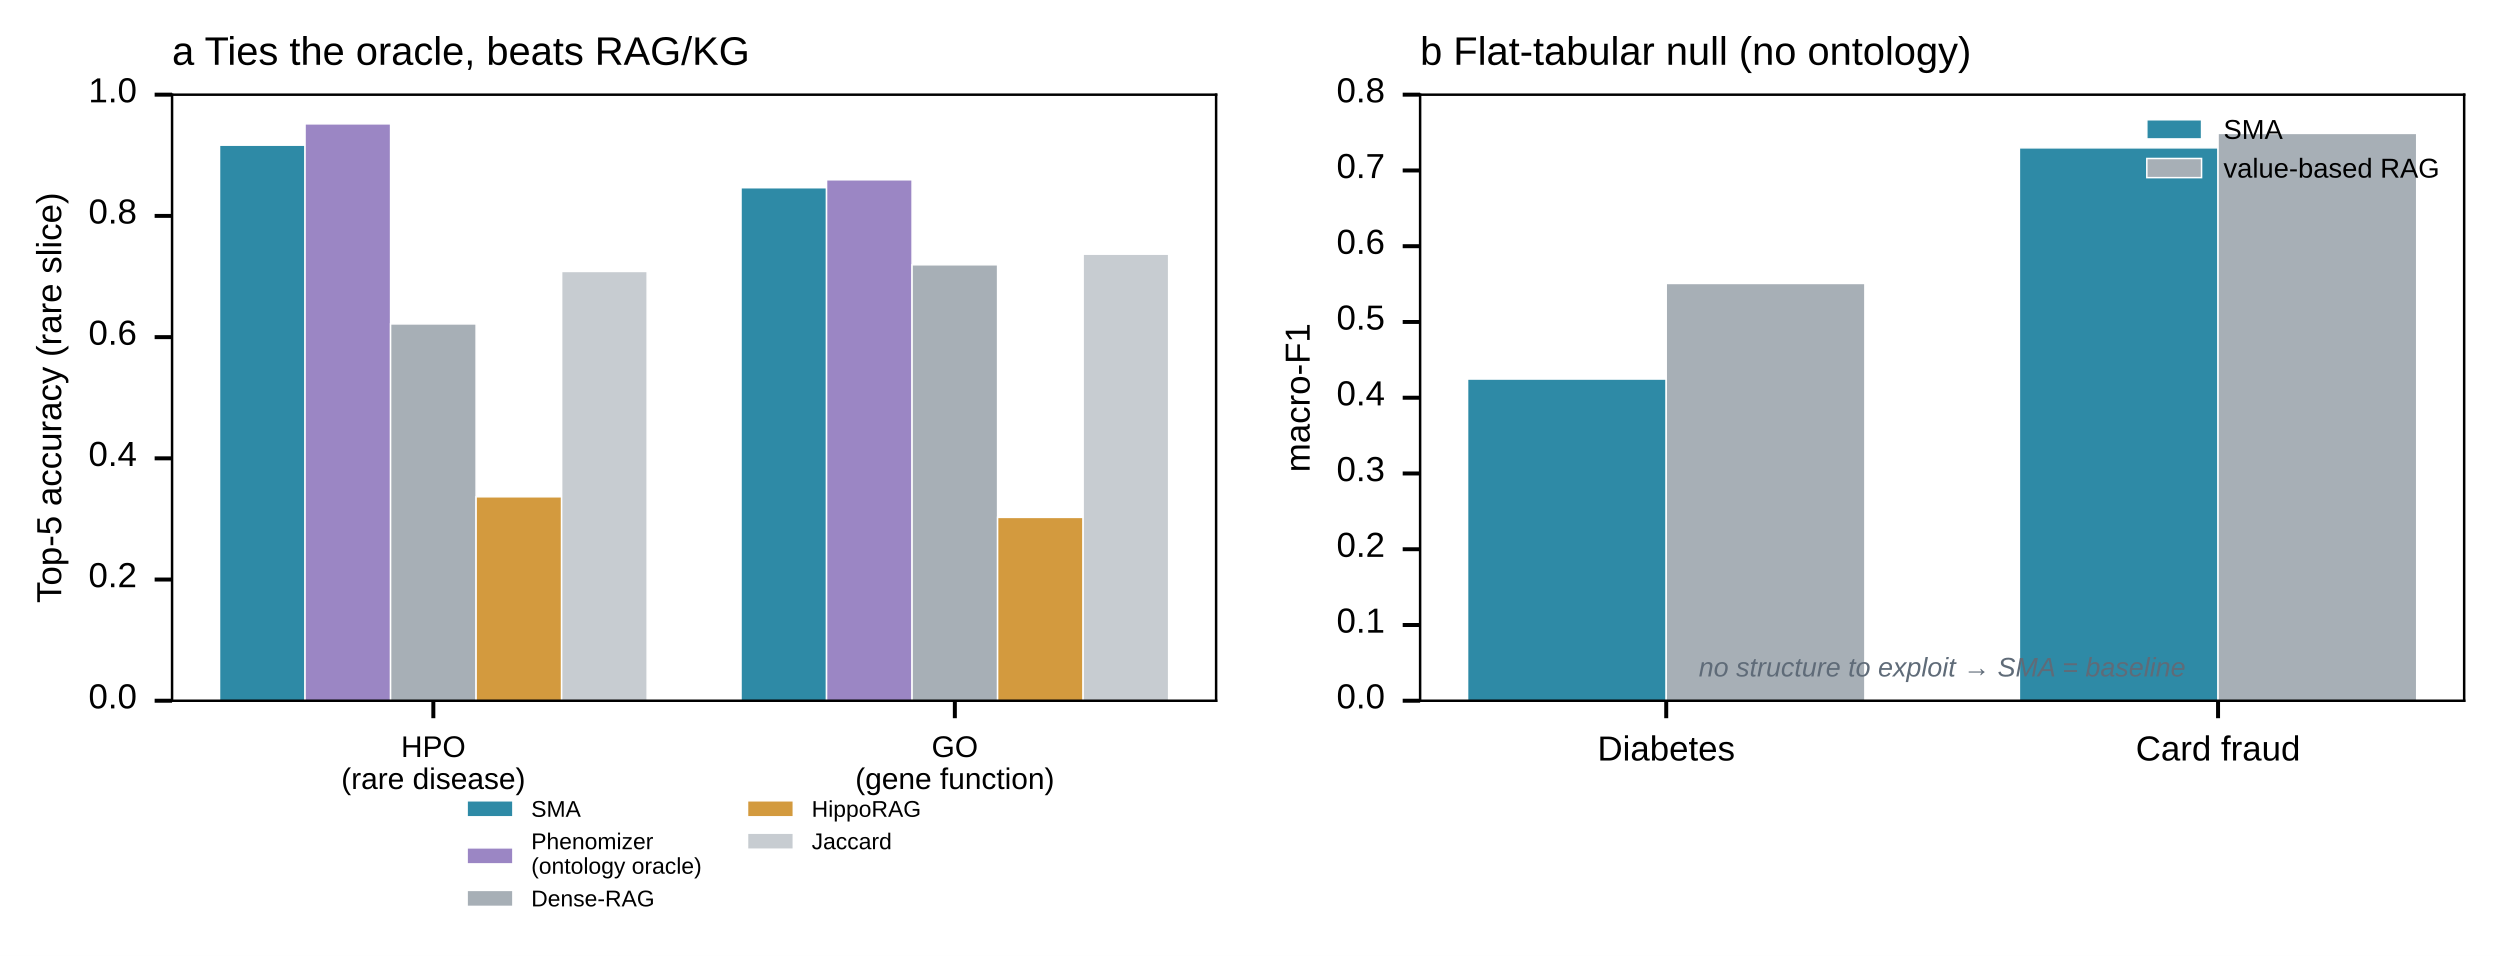
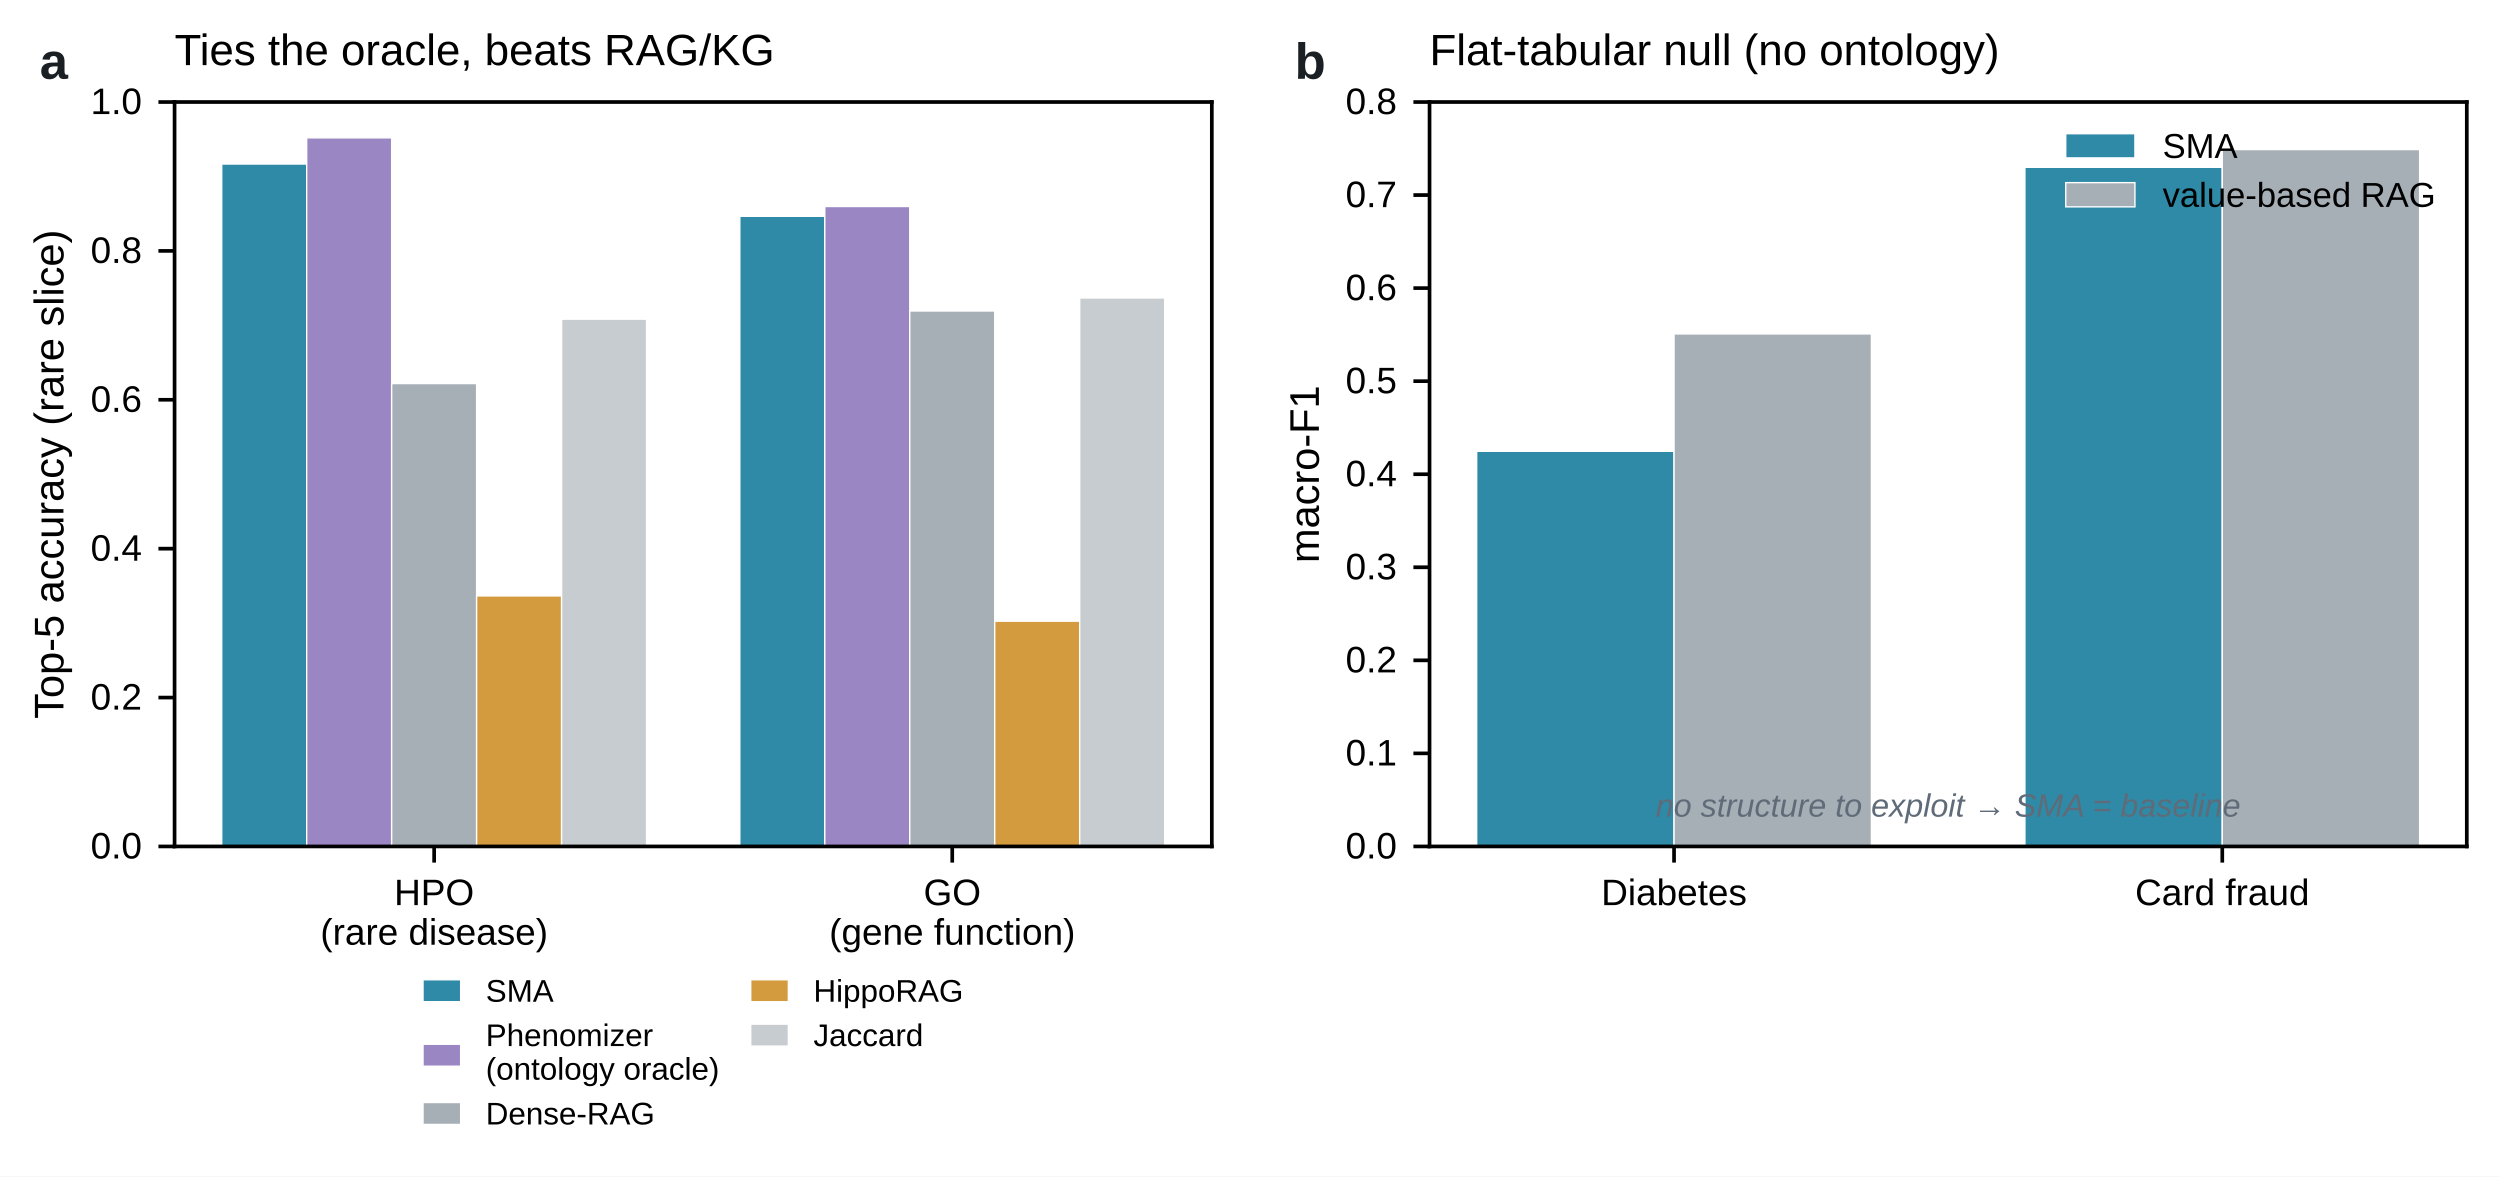
- <svg xmlns="http://www.w3.org/2000/svg" xmlns:xlink="http://www.w3.org/1999/xlink" width="502.274pt" height="192.06pt" viewBox="0 0 502.274 192.06" version="1.1">
+ <svg xmlns="http://www.w3.org/2000/svg" xmlns:xlink="http://www.w3.org/1999/xlink" width="541.986pt" height="255.047pt" viewBox="0 0 541.986 255.047" version="1.1">
  <defs>
    <style type="text/css">*{stroke-linejoin: round; stroke-linecap: butt}</style>
  </defs>
  <g id="figure_1">
    <g id="patch_1">
-       <path d="M 0 192.06  L 502.274 192.06  L 502.274 0  L 0 0  z " style="fill: #ffffff" />
+       <path d="M 0 255.047  L 541.986 255.047  L 541.986 -0  L 0 -0  z " style="fill: #ffffff" />
    </g>
    <g id="axes_1">
      <g id="patch_2">
-         <path d="M 34.569 140.788  L 244.329 140.788  L 244.329 19.024  L 34.569 19.024  z " style="fill: #ffffff" />
+         <path d="M 37.846 183.502  L 262.716 183.502  L 262.716 22.116  L 37.846 22.116  z " style="fill: #ffffff" />
      </g>
      <g id="patch_3">
-         <path d="M 44.104 140.788  L 61.287 140.788  L 61.287 29.167  L 44.104 29.167  z " clip-path="url(#p72f7c13e6e)" style="fill: #2e8aa6; stroke: #ffffff; stroke-width: 0.3; stroke-linejoin: miter" />
+         <path d="M 48.067 183.502  L 66.488 183.502  L 66.488 35.559  L 48.067 35.559  z " clip-path="url(#p3fa92d8bbe)" style="fill: #2e8aa6; stroke: #ffffff; stroke-width: 0.3; stroke-linejoin: miter" />
      </g>
      <g id="patch_4">
-         <path d="M 148.879 140.788  L 166.062 140.788  L 166.062 37.714  L 148.879 37.714  z " clip-path="url(#p72f7c13e6e)" style="fill: #2e8aa6; stroke: #ffffff; stroke-width: 0.3; stroke-linejoin: miter" />
+         <path d="M 160.39 183.502  L 178.811 183.502  L 178.811 46.889  L 160.39 46.889  z " clip-path="url(#p3fa92d8bbe)" style="fill: #2e8aa6; stroke: #ffffff; stroke-width: 0.3; stroke-linejoin: miter" />
      </g>
      <g id="patch_5">
-         <path d="M 61.287 140.788  L 78.47 140.788  L 78.47 24.881  L 61.287 24.881  z " clip-path="url(#p72f7c13e6e)" style="fill: #9b86c4; stroke: #ffffff; stroke-width: 0.3; stroke-linejoin: miter" />
+         <path d="M 66.488 183.502  L 84.909 183.502  L 84.909 29.878  L 66.488 29.878  z " clip-path="url(#p3fa92d8bbe)" style="fill: #9b86c4; stroke: #ffffff; stroke-width: 0.3; stroke-linejoin: miter" />
      </g>
      <g id="patch_6">
-         <path d="M 166.062 140.788  L 183.245 140.788  L 183.245 36.119  L 166.062 36.119  z " clip-path="url(#p72f7c13e6e)" style="fill: #9b86c4; stroke: #ffffff; stroke-width: 0.3; stroke-linejoin: miter" />
+         <path d="M 178.811 183.502  L 197.232 183.502  L 197.232 44.774  L 178.811 44.774  z " clip-path="url(#p3fa92d8bbe)" style="fill: #9b86c4; stroke: #ffffff; stroke-width: 0.3; stroke-linejoin: miter" />
      </g>
      <g id="patch_7">
-         <path d="M 78.47 140.788  L 95.653 140.788  L 95.653 65.075  L 78.47 65.075  z " clip-path="url(#p72f7c13e6e)" style="fill: #a7afb6; stroke: #ffffff; stroke-width: 0.3; stroke-linejoin: miter" />
+         <path d="M 84.909 183.502  L 103.33 183.502  L 103.33 83.152  L 84.909 83.152  z " clip-path="url(#p3fa92d8bbe)" style="fill: #a7afb6; stroke: #ffffff; stroke-width: 0.3; stroke-linejoin: miter" />
      </g>
      <g id="patch_8">
-         <path d="M 183.245 140.788  L 200.428 140.788  L 200.428 53.203  L 183.245 53.203  z " clip-path="url(#p72f7c13e6e)" style="fill: #a7afb6; stroke: #ffffff; stroke-width: 0.3; stroke-linejoin: miter" />
+         <path d="M 197.232 183.502  L 215.653 183.502  L 215.653 67.417  L 197.232 67.417  z " clip-path="url(#p3fa92d8bbe)" style="fill: #a7afb6; stroke: #ffffff; stroke-width: 0.3; stroke-linejoin: miter" />
      </g>
      <g id="patch_9">
-         <path d="M 95.653 140.788  L 112.836 140.788  L 112.836 99.814  L 95.653 99.814  z " clip-path="url(#p72f7c13e6e)" style="fill: #d39a3e; stroke: #ffffff; stroke-width: 0.3; stroke-linejoin: miter" />
+         <path d="M 103.33 183.502  L 121.751 183.502  L 121.751 129.196  L 103.33 129.196  z " clip-path="url(#p3fa92d8bbe)" style="fill: #d39a3e; stroke: #ffffff; stroke-width: 0.3; stroke-linejoin: miter" />
      </g>
      <g id="patch_10">
-         <path d="M 200.428 140.788  L 217.611 140.788  L 217.611 103.942  L 200.428 103.942  z " clip-path="url(#p72f7c13e6e)" style="fill: #d39a3e; stroke: #ffffff; stroke-width: 0.3; stroke-linejoin: miter" />
+         <path d="M 215.653 183.502  L 234.073 183.502  L 234.073 134.667  L 215.653 134.667  z " clip-path="url(#p3fa92d8bbe)" style="fill: #d39a3e; stroke: #ffffff; stroke-width: 0.3; stroke-linejoin: miter" />
      </g>
      <g id="patch_11">
-         <path d="M 112.836 140.788  L 130.019 140.788  L 130.019 54.542  L 112.836 54.542  z " clip-path="url(#p72f7c13e6e)" style="fill: #c7ccd1; stroke: #ffffff; stroke-width: 0.3; stroke-linejoin: miter" />
+         <path d="M 121.751 183.502  L 140.172 183.502  L 140.172 69.192  L 121.751 69.192  z " clip-path="url(#p3fa92d8bbe)" style="fill: #c7ccd1; stroke: #ffffff; stroke-width: 0.3; stroke-linejoin: miter" />
      </g>
      <g id="patch_12">
-         <path d="M 217.611 140.788  L 234.794 140.788  L 234.794 51.072  L 217.611 51.072  z " clip-path="url(#p72f7c13e6e)" style="fill: #c7ccd1; stroke: #ffffff; stroke-width: 0.3; stroke-linejoin: miter" />
+         <path d="M 234.073 183.502  L 252.494 183.502  L 252.494 64.593  L 234.073 64.593  z " clip-path="url(#p3fa92d8bbe)" style="fill: #c7ccd1; stroke: #ffffff; stroke-width: 0.3; stroke-linejoin: miter" />
      </g>
      <g id="matplotlib.axis_1">
        <g id="xtick_1">
          <g id="line2d_1">
            <defs>
-               <path id="m41a90938ad" d="M 0 0  L 0 3.5  " style="stroke: #000000; stroke-width: 0.8" />
+               <path id="m744f702dec" d="M 0 0  L 0 3.5  " style="stroke: #000000; stroke-width: 0.8" />
            </defs>
            <g>
-               <use xlink:href="#m41a90938ad" x="87.061" y="140.788" style="stroke: #000000; stroke-width: 0.8" />
+               <use xlink:href="#m744f702dec" x="94.12" y="183.502" style="stroke: #000000; stroke-width: 0.8" />
            </g>
          </g>
          <g id="text_1">
-             <text style="font: 6px 'Arial', 'Helvetica', 'DejaVu Sans', sans-serif" transform="translate(80.56031 152.0822)">HPO</text>
-             <text style="font: 6px 'Arial', 'Helvetica', 'DejaVu Sans', sans-serif" transform="translate(68.55609 158.5161)">(rare disease)</text>
+             <text style="font: 8px 'Arial', 'Helvetica', 'DejaVu Sans', sans-serif" transform="translate(85.45142 196.2287)">HPO</text>
+             <text style="font: 8px 'Arial', 'Helvetica', 'DejaVu Sans', sans-serif" transform="translate(69.4458 204.8072)">(rare disease)</text>
          </g>
        </g>
        <g id="xtick_2">
          <g id="line2d_2">
            <g>
-               <use xlink:href="#m41a90938ad" x="191.837" y="140.788" style="stroke: #000000; stroke-width: 0.8" />
+               <use xlink:href="#m744f702dec" x="206.442" y="183.502" style="stroke: #000000; stroke-width: 0.8" />
            </g>
          </g>
          <g id="text_2">
-             <text style="font: 6px 'Arial', 'Helvetica', 'DejaVu Sans', sans-serif" transform="translate(187.1697 152.0822)">GO</text>
-             <text style="font: 6px 'Arial', 'Helvetica', 'DejaVu Sans', sans-serif" transform="translate(171.8256 158.5161)">(gene function)</text>
+             <text style="font: 8px 'Arial', 'Helvetica', 'DejaVu Sans', sans-serif" transform="translate(200.2196 196.2287)">GO</text>
+             <text style="font: 8px 'Arial', 'Helvetica', 'DejaVu Sans', sans-serif" transform="translate(179.7609 204.8072)">(gene function)</text>
          </g>
        </g>
      </g>
      <g id="matplotlib.axis_2">
        <g id="ytick_1">
          <g id="line2d_3">
            <defs>
-               <path id="m6e7e11ef0d" d="M 0 0  L -3.5 0  " style="stroke: #000000; stroke-width: 0.8" />
+               <path id="mac754bb6a4" d="M 0 0  L -3.5 0  " style="stroke: #000000; stroke-width: 0.8" />
            </defs>
            <g>
-               <use xlink:href="#m6e7e11ef0d" x="34.569" y="140.788" style="stroke: #000000; stroke-width: 0.8" />
+               <use xlink:href="#mac754bb6a4" x="37.846" y="183.502" style="stroke: #000000; stroke-width: 0.8" />
            </g>
          </g>
          <g id="text_3">
-             <g transform="translate(17.76906 143.2928)">
-               <text>
-                 <tspan style="font: 7px 'Arial'" x="0 3.893 5.838" y="-0.969">0.0</tspan>
+             <g transform="translate(19.64594 186.3656)">
+               <text>
+                 <tspan style="font: 8px 'Arial'" x="0 4.449 6.672" y="-0.25">0.0</tspan>
              </text>
            </g>
          </g>
        </g>
        <g id="ytick_2">
          <g id="line2d_4">
            <g>
-               <use xlink:href="#m6e7e11ef0d" x="34.569" y="116.435" style="stroke: #000000; stroke-width: 0.8" />
+               <use xlink:href="#mac754bb6a4" x="37.846" y="151.225" style="stroke: #000000; stroke-width: 0.8" />
            </g>
          </g>
          <g id="text_4">
-             <g transform="translate(17.76906 118.94)">
-               <text>
-                 <tspan style="font: 7px 'Arial'" x="0 3.893 5.838" y="-0.969">0.2</tspan>
+             <g transform="translate(19.64594 154.0882)">
+               <text>
+                 <tspan style="font: 8px 'Arial'" x="0 4.449 6.672" y="-0.25">0.2</tspan>
              </text>
            </g>
          </g>
        </g>
        <g id="ytick_3">
          <g id="line2d_5">
            <g>
-               <use xlink:href="#m6e7e11ef0d" x="34.569" y="92.082" style="stroke: #000000; stroke-width: 0.8" />
+               <use xlink:href="#mac754bb6a4" x="37.846" y="118.948" style="stroke: #000000; stroke-width: 0.8" />
            </g>
          </g>
          <g id="text_5">
-             <g transform="translate(17.76906 94.58727)">
-               <text>
-                 <tspan style="font: 7px 'Arial'" x="0 3.893 5.838" y="-0.969">0.4</tspan>
+             <g transform="translate(19.64594 121.8109)">
+               <text>
+                 <tspan style="font: 8px 'Arial'" x="0 4.449 6.672" y="-0.25">0.4</tspan>
              </text>
            </g>
          </g>
        </g>
        <g id="ytick_4">
          <g id="line2d_6">
            <g>
-               <use xlink:href="#m6e7e11ef0d" x="34.569" y="67.729" style="stroke: #000000; stroke-width: 0.8" />
+               <use xlink:href="#mac754bb6a4" x="37.846" y="86.67" style="stroke: #000000; stroke-width: 0.8" />
            </g>
          </g>
          <g id="text_6">
-             <g transform="translate(17.76906 70.23451)">
-               <text>
-                 <tspan style="font: 7px 'Arial'" x="0 3.893 5.838" y="-0.969">0.6</tspan>
+             <g transform="translate(19.64594 89.53353)">
+               <text>
+                 <tspan style="font: 8px 'Arial'" x="0 4.449 6.672" y="-0.25">0.6</tspan>
              </text>
            </g>
          </g>
        </g>
        <g id="ytick_5">
          <g id="line2d_7">
            <g>
-               <use xlink:href="#m6e7e11ef0d" x="34.569" y="43.377" style="stroke: #000000; stroke-width: 0.8" />
+               <use xlink:href="#mac754bb6a4" x="37.846" y="54.393" style="stroke: #000000; stroke-width: 0.8" />
            </g>
          </g>
          <g id="text_7">
-             <g transform="translate(17.76906 45.88175)">
-               <text>
-                 <tspan style="font: 7px 'Arial'" x="0 3.893 5.838" y="-0.969">0.8</tspan>
+             <g transform="translate(19.64594 57.25618)">
+               <text>
+                 <tspan style="font: 8px 'Arial'" x="0 4.449 6.672" y="-0.25">0.8</tspan>
              </text>
            </g>
          </g>
        </g>
        <g id="ytick_6">
          <g id="line2d_8">
            <g>
-               <use xlink:href="#m6e7e11ef0d" x="34.569" y="19.024" style="stroke: #000000; stroke-width: 0.8" />
+               <use xlink:href="#mac754bb6a4" x="37.846" y="22.116" style="stroke: #000000; stroke-width: 0.8" />
            </g>
          </g>
          <g id="text_8">
-             <g transform="translate(17.76906 21.52898)">
-               <text>
-                 <tspan style="font: 7px 'Arial'" x="0 3.893 5.838" y="-0.969">1.0</tspan>
+             <g transform="translate(19.64594 24.97883)">
+               <text>
+                 <tspan style="font: 8px 'Arial'" x="0 4.449 6.672" y="-0.25">1.0</tspan>
              </text>
            </g>
          </g>
        </g>
        <g id="text_9">
-           <text style="font: 7px 'Arial', 'Helvetica', 'DejaVu Sans', sans-serif; text-anchor: middle" x="12.296" y="79.906" transform="rotate(-90 12.29578 79.90565)">Top-5 accuracy (rare slice)</text>
+           <text style="font: 9px 'Arial', 'Helvetica', 'DejaVu Sans', sans-serif; text-anchor: middle" x="13.752" y="102.809" transform="rotate(-90 13.75172 102.8091)">Top-5 accuracy (rare slice)</text>
        </g>
      </g>
      <g id="patch_13">
-         <path d="M 34.569 140.788  L 34.569 19.024  " style="fill: none; stroke: #000000; stroke-width: 0.5; stroke-linejoin: miter; stroke-linecap: square" />
+         <path d="M 37.846 183.502  L 37.846 22.116  " style="fill: none; stroke: #000000; stroke-width: 0.8; stroke-linejoin: miter; stroke-linecap: square" />
      </g>
      <g id="patch_14">
-         <path d="M 244.329 140.788  L 244.329 19.024  " style="fill: none; stroke: #000000; stroke-width: 0.5; stroke-linejoin: miter; stroke-linecap: square" />
+         <path d="M 262.716 183.502  L 262.716 22.116  " style="fill: none; stroke: #000000; stroke-width: 0.8; stroke-linejoin: miter; stroke-linecap: square" />
      </g>
      <g id="patch_15">
-         <path d="M 34.569 140.788  L 244.329 140.788  " style="fill: none; stroke: #000000; stroke-width: 0.5; stroke-linejoin: miter; stroke-linecap: square" />
+         <path d="M 37.846 183.502  L 262.716 183.502  " style="fill: none; stroke: #000000; stroke-width: 0.8; stroke-linejoin: miter; stroke-linecap: square" />
      </g>
      <g id="patch_16">
-         <path d="M 34.569 19.024  L 244.329 19.024  " style="fill: none; stroke: #000000; stroke-width: 0.5; stroke-linejoin: miter; stroke-linecap: square" />
+         <path d="M 37.846 22.116  L 262.716 22.116  " style="fill: none; stroke: #000000; stroke-width: 0.8; stroke-linejoin: miter; stroke-linecap: square" />
      </g>
      <g id="text_10">
-         <text style="font: 8px 'Arial', 'Helvetica', 'DejaVu Sans', sans-serif; text-anchor: start" x="34.569" y="13.024" transform="rotate(-0 34.56906 13.02375)">a   Ties the oracle, beats RAG/KG</text>
+         <text style="fill: #1a1f24; font: 700 11px 'Arial', 'Helvetica', 'DejaVu Sans', sans-serif; text-anchor: start" x="8.613" y="17.078" transform="rotate(-0 8.612865 17.07836)">a</text>
+       </g>
+       <g id="text_11">
+         <text style="font: 9.5px 'Arial', 'Helvetica', 'DejaVu Sans', sans-serif; text-anchor: start" x="37.846" y="14.116" transform="rotate(-0 37.84594 14.1157)">Ties the oracle, beats RAG/KG</text>
      </g>
      <g id="legend_1">
        <g id="patch_17">
-           <path d="M 93.846 164.106  L 103.046 164.106  L 103.046 160.886  L 93.846 160.886  z " style="fill: #2e8aa6; stroke: #ffffff; stroke-width: 0.3; stroke-linejoin: miter" />
-         </g>
-         <g id="text_11">
-           <text style="font: 4.6px 'Arial', 'Helvetica', 'DejaVu Sans', sans-serif; text-anchor: start" x="106.726" y="164.106" transform="rotate(-0 106.7261 164.1055)">SMA</text>
+           <path d="M 91.708 217.167  L 99.868 217.167  L 99.868 212.407  L 91.708 212.407  z " style="fill: #2e8aa6; stroke: #ffffff; stroke-width: 0.3; stroke-linejoin: miter" />
+         </g>
+         <g id="text_12">
+           <text style="font: 6.8px 'Arial', 'Helvetica', 'DejaVu Sans', sans-serif; text-anchor: start" x="105.308" y="217.167" transform="rotate(-0 105.3079 217.1668)">SMA</text>
        </g>
        <g id="patch_18">
-           <path d="M 93.846 173.563  L 103.046 173.563  L 103.046 170.343  L 93.846 170.343  z " style="fill: #9b86c4; stroke: #ffffff; stroke-width: 0.3; stroke-linejoin: miter" />
-         </g>
-         <g id="text_12">
-           <text style="font: 4.6px 'Arial', 'Helvetica', 'DejaVu Sans', sans-serif" transform="translate(106.7261 170.6124)">Phenomizer</text>
-           <text style="font: 4.6px 'Arial', 'Helvetica', 'DejaVu Sans', sans-serif" transform="translate(106.7261 175.545)">(ontology oracle)</text>
+           <path d="M 91.708 231.147  L 99.868 231.147  L 99.868 226.387  L 91.708 226.387  z " style="fill: #9b86c4; stroke: #ffffff; stroke-width: 0.3; stroke-linejoin: miter" />
+         </g>
+         <g id="text_13">
+           <text style="font: 6.8px 'Arial', 'Helvetica', 'DejaVu Sans', sans-serif" transform="translate(105.3079 226.7856)">Phenomizer</text>
+           <text style="font: 6.8px 'Arial', 'Helvetica', 'DejaVu Sans', sans-serif" transform="translate(105.3079 234.0773)">(ontology oracle)</text>
        </g>
        <g id="patch_19">
-           <path d="M 93.846 182.106  L 103.046 182.106  L 103.046 178.886  L 93.846 178.886  z " style="fill: #a7afb6; stroke: #ffffff; stroke-width: 0.3; stroke-linejoin: miter" />
-         </g>
-         <g id="text_13">
-           <text style="font: 4.6px 'Arial', 'Helvetica', 'DejaVu Sans', sans-serif; text-anchor: start" x="106.726" y="182.106" transform="rotate(-0 106.7261 182.1057)">Dense-RAG</text>
+           <path d="M 91.708 243.776  L 99.868 243.776  L 99.868 239.016  L 91.708 239.016  z " style="fill: #a7afb6; stroke: #ffffff; stroke-width: 0.3; stroke-linejoin: miter" />
+         </g>
+         <g id="text_14">
+           <text style="font: 6.8px 'Arial', 'Helvetica', 'DejaVu Sans', sans-serif; text-anchor: start" x="105.308" y="243.776" transform="rotate(-0 105.3079 243.7758)">Dense-RAG</text>
        </g>
        <g id="patch_20">
-           <path d="M 150.185 164.106  L 159.385 164.106  L 159.385 160.886  L 150.185 160.886  z " style="fill: #d39a3e; stroke: #ffffff; stroke-width: 0.3; stroke-linejoin: miter" />
-         </g>
-         <g id="text_14">
-           <text style="font: 4.6px 'Arial', 'Helvetica', 'DejaVu Sans', sans-serif; text-anchor: start" x="163.065" y="164.106" transform="rotate(-0 163.0653 164.1055)">HippoRAG</text>
+           <path d="M 162.752 217.167  L 170.912 217.167  L 170.912 212.407  L 162.752 212.407  z " style="fill: #d39a3e; stroke: #ffffff; stroke-width: 0.3; stroke-linejoin: miter" />
+         </g>
+         <g id="text_15">
+           <text style="font: 6.8px 'Arial', 'Helvetica', 'DejaVu Sans', sans-serif; text-anchor: start" x="176.352" y="217.167" transform="rotate(-0 176.3519 217.1668)">HippoRAG</text>
        </g>
        <g id="patch_21">
-           <path d="M 150.185 170.612  L 159.385 170.612  L 159.385 167.392  L 150.185 167.392  z " style="fill: #c7ccd1; stroke: #ffffff; stroke-width: 0.3; stroke-linejoin: miter" />
-         </g>
-         <g id="text_15">
-           <text style="font: 4.6px 'Arial', 'Helvetica', 'DejaVu Sans', sans-serif; text-anchor: start" x="163.065" y="170.612" transform="rotate(-0 163.0653 170.6124)">Jaccard</text>
+           <path d="M 162.752 226.786  L 170.912 226.786  L 170.912 222.026  L 162.752 222.026  z " style="fill: #c7ccd1; stroke: #ffffff; stroke-width: 0.3; stroke-linejoin: miter" />
+         </g>
+         <g id="text_16">
+           <text style="font: 6.8px 'Arial', 'Helvetica', 'DejaVu Sans', sans-serif; text-anchor: start" x="176.352" y="226.786" transform="rotate(-0 176.3519 226.7856)">Jaccard</text>
        </g>
      </g>
    </g>
    <g id="axes_2">
      <g id="patch_22">
-         <path d="M 285.315 140.788  L 495.074 140.788  L 495.074 19.024  L 285.315 19.024  z " style="fill: #ffffff" />
+         <path d="M 309.916 183.502  L 534.786 183.502  L 534.786 22.116  L 309.916 22.116  z " style="fill: #ffffff" />
      </g>
      <g id="patch_23">
-         <path d="M 294.849 140.788  L 334.761 140.788  L 334.761 76.161  L 294.849 76.161  z " clip-path="url(#p9bfbd36e39)" style="fill: #2e8aa6; stroke: #ffffff; stroke-width: 0.3; stroke-linejoin: miter" />
+         <path d="M 320.137 183.502  L 362.924 183.502  L 362.924 97.846  L 320.137 97.846  z " clip-path="url(#p75e140a9cd)" style="fill: #2e8aa6; stroke: #ffffff; stroke-width: 0.3; stroke-linejoin: miter" />
      </g>
      <g id="patch_24">
-         <path d="M 405.716 140.788  L 445.628 140.788  L 445.628 29.709  L 405.716 29.709  z " clip-path="url(#p9bfbd36e39)" style="fill: #2e8aa6; stroke: #ffffff; stroke-width: 0.3; stroke-linejoin: miter" />
+         <path d="M 438.99 183.502  L 481.777 183.502  L 481.777 36.277  L 438.99 36.277  z " clip-path="url(#p75e140a9cd)" style="fill: #2e8aa6; stroke: #ffffff; stroke-width: 0.3; stroke-linejoin: miter" />
      </g>
      <g id="patch_25">
-         <path d="M 334.761 140.788  L 374.673 140.788  L 374.673 56.953  L 334.761 56.953  z " clip-path="url(#p9bfbd36e39)" style="fill: #a7afb6; stroke: #ffffff; stroke-width: 0.3; stroke-linejoin: miter" />
+         <path d="M 362.924 183.502  L 405.711 183.502  L 405.711 72.388  L 362.924 72.388  z " clip-path="url(#p75e140a9cd)" style="fill: #a7afb6; stroke: #ffffff; stroke-width: 0.3; stroke-linejoin: miter" />
      </g>
      <g id="patch_26">
-         <path d="M 445.628 140.788  L 485.54 140.788  L 485.54 26.801  L 445.628 26.801  z " clip-path="url(#p9bfbd36e39)" style="fill: #a7afb6; stroke: #ffffff; stroke-width: 0.3; stroke-linejoin: miter" />
+         <path d="M 481.777 183.502  L 524.564 183.502  L 524.564 32.424  L 481.777 32.424  z " clip-path="url(#p75e140a9cd)" style="fill: #a7afb6; stroke: #ffffff; stroke-width: 0.3; stroke-linejoin: miter" />
      </g>
      <g id="matplotlib.axis_3">
        <g id="xtick_3">
          <g id="line2d_9">
            <g>
-               <use xlink:href="#m41a90938ad" x="334.761" y="140.788" style="stroke: #000000; stroke-width: 0.8" />
-             </g>
-           </g>
-           <g id="text_16">
-             <text style="font: 7px 'Arial', 'Helvetica', 'DejaVu Sans', sans-serif; text-anchor: middle" x="334.761" y="152.798" transform="rotate(-0 334.7612 152.798)">Diabetes</text>
+               <use xlink:href="#m744f702dec" x="362.924" y="183.502" style="stroke: #000000; stroke-width: 0.8" />
+             </g>
+           </g>
+           <g id="text_17">
+             <text style="font: 8px 'Arial', 'Helvetica', 'DejaVu Sans', sans-serif; text-anchor: middle" x="362.924" y="196.229" transform="rotate(-0 362.9244 196.2287)">Diabetes</text>
          </g>
        </g>
        <g id="xtick_4">
          <g id="line2d_10">
            <g>
-               <use xlink:href="#m41a90938ad" x="445.628" y="140.788" style="stroke: #000000; stroke-width: 0.8" />
-             </g>
-           </g>
-           <g id="text_17">
-             <text style="font: 7px 'Arial', 'Helvetica', 'DejaVu Sans', sans-serif; text-anchor: middle" x="445.628" y="152.798" transform="rotate(-0 445.6279 152.798)">Card fraud</text>
+               <use xlink:href="#m744f702dec" x="481.777" y="183.502" style="stroke: #000000; stroke-width: 0.8" />
+             </g>
+           </g>
+           <g id="text_18">
+             <text style="font: 8px 'Arial', 'Helvetica', 'DejaVu Sans', sans-serif; text-anchor: middle" x="481.777" y="196.229" transform="rotate(-0 481.7773 196.2287)">Card fraud</text>
          </g>
        </g>
      </g>
      <g id="matplotlib.axis_4">
        <g id="ytick_7">
          <g id="line2d_11">
            <g>
-               <use xlink:href="#m6e7e11ef0d" x="285.315" y="140.788" style="stroke: #000000; stroke-width: 0.8" />
-             </g>
-           </g>
-           <g id="text_18">
-             <g transform="translate(268.5147 143.2928)">
-               <text>
-                 <tspan style="font: 7px 'Arial'" x="0 3.893 5.838" y="-0.969">0.0</tspan>
+               <use xlink:href="#mac754bb6a4" x="309.916" y="183.502" style="stroke: #000000; stroke-width: 0.8" />
+             </g>
+           </g>
+           <g id="text_19">
+             <g transform="translate(291.7159 186.3656)">
+               <text>
+                 <tspan style="font: 8px 'Arial'" x="0 4.449 6.672" y="-0.25">0.0</tspan>
              </text>
            </g>
          </g>
        </g>
        <g id="ytick_8">
          <g id="line2d_12">
            <g>
-               <use xlink:href="#m6e7e11ef0d" x="285.315" y="125.567" style="stroke: #000000; stroke-width: 0.8" />
-             </g>
-           </g>
-           <g id="text_19">
-             <g transform="translate(268.5147 128.0723)">
-               <text>
-                 <tspan style="font: 7px 'Arial'" x="0 3.893 5.838" y="-0.969">0.1</tspan>
+               <use xlink:href="#mac754bb6a4" x="309.916" y="163.329" style="stroke: #000000; stroke-width: 0.8" />
+             </g>
+           </g>
+           <g id="text_20">
+             <g transform="translate(291.7159 166.1922)">
+               <text>
+                 <tspan style="font: 8px 'Arial'" x="0 4.449 6.672" y="-0.25">0.1</tspan>
              </text>
            </g>
          </g>
        </g>
        <g id="ytick_9">
          <g id="line2d_13">
            <g>
-               <use xlink:href="#m6e7e11ef0d" x="285.315" y="110.347" style="stroke: #000000; stroke-width: 0.8" />
-             </g>
-           </g>
-           <g id="text_20">
-             <g transform="translate(268.5147 112.8518)">
-               <text>
-                 <tspan style="font: 7px 'Arial'" x="0 3.893 5.838" y="-0.969">0.2</tspan>
+               <use xlink:href="#mac754bb6a4" x="309.916" y="143.156" style="stroke: #000000; stroke-width: 0.8" />
+             </g>
+           </g>
+           <g id="text_21">
+             <g transform="translate(291.7159 146.0189)">
+               <text>
+                 <tspan style="font: 8px 'Arial'" x="0 4.449 6.672" y="-0.25">0.2</tspan>
              </text>
            </g>
          </g>
        </g>
        <g id="ytick_10">
          <g id="line2d_14">
            <g>
-               <use xlink:href="#m6e7e11ef0d" x="285.315" y="95.126" style="stroke: #000000; stroke-width: 0.8" />
-             </g>
-           </g>
-           <g id="text_21">
-             <g transform="translate(268.5147 97.63137)">
-               <text>
-                 <tspan style="font: 7px 'Arial'" x="0 3.893 5.838" y="-0.969">0.3</tspan>
+               <use xlink:href="#mac754bb6a4" x="309.916" y="122.982" style="stroke: #000000; stroke-width: 0.8" />
+             </g>
+           </g>
+           <g id="text_22">
+             <g transform="translate(291.7159 125.8455)">
+               <text>
+                 <tspan style="font: 8px 'Arial'" x="0 4.449 6.672" y="-0.25">0.3</tspan>
              </text>
            </g>
          </g>
        </g>
        <g id="ytick_11">
          <g id="line2d_15">
            <g>
-               <use xlink:href="#m6e7e11ef0d" x="285.315" y="79.906" style="stroke: #000000; stroke-width: 0.8" />
-             </g>
-           </g>
-           <g id="text_22">
-             <g transform="translate(268.5147 82.41089)">
-               <text>
-                 <tspan style="font: 7px 'Arial'" x="0 3.893 5.838" y="-0.969">0.4</tspan>
+               <use xlink:href="#mac754bb6a4" x="309.916" y="102.809" style="stroke: #000000; stroke-width: 0.8" />
+             </g>
+           </g>
+           <g id="text_23">
+             <g transform="translate(291.7159 105.6722)">
+               <text>
+                 <tspan style="font: 8px 'Arial'" x="0 4.449 6.672" y="-0.25">0.4</tspan>
              </text>
            </g>
          </g>
        </g>
        <g id="ytick_12">
          <g id="line2d_16">
            <g>
-               <use xlink:href="#m6e7e11ef0d" x="285.315" y="64.685" style="stroke: #000000; stroke-width: 0.8" />
-             </g>
-           </g>
-           <g id="text_23">
-             <g transform="translate(268.5147 67.19041)">
-               <text>
-                 <tspan style="font: 7px 'Arial'" x="0 3.893 5.838" y="-0.969">0.5</tspan>
+               <use xlink:href="#mac754bb6a4" x="309.916" y="82.636" style="stroke: #000000; stroke-width: 0.8" />
+             </g>
+           </g>
+           <g id="text_24">
+             <g transform="translate(291.7159 85.49886)">
+               <text>
+                 <tspan style="font: 8px 'Arial'" x="0 4.449 6.672" y="-0.25">0.5</tspan>
              </text>
            </g>
          </g>
        </g>
        <g id="ytick_13">
          <g id="line2d_17">
            <g>
-               <use xlink:href="#m6e7e11ef0d" x="285.315" y="49.465" style="stroke: #000000; stroke-width: 0.8" />
-             </g>
-           </g>
-           <g id="text_24">
-             <g transform="translate(268.5147 51.96994)">
-               <text>
-                 <tspan style="font: 7px 'Arial'" x="0 3.893 5.838" y="-0.969">0.6</tspan>
+               <use xlink:href="#mac754bb6a4" x="309.916" y="62.462" style="stroke: #000000; stroke-width: 0.8" />
+             </g>
+           </g>
+           <g id="text_25">
+             <g transform="translate(291.7159 65.32552)">
+               <text>
+                 <tspan style="font: 8px 'Arial'" x="0 4.449 6.672" y="-0.25">0.6</tspan>
              </text>
            </g>
          </g>
        </g>
        <g id="ytick_14">
          <g id="line2d_18">
            <g>
-               <use xlink:href="#m6e7e11ef0d" x="285.315" y="34.244" style="stroke: #000000; stroke-width: 0.8" />
-             </g>
-           </g>
-           <g id="text_25">
-             <g transform="translate(268.5147 36.74946)">
-               <text>
-                 <tspan style="font: 7px 'Arial'" x="0 3.893 5.838" y="-0.969">0.7</tspan>
+               <use xlink:href="#mac754bb6a4" x="309.916" y="42.289" style="stroke: #000000; stroke-width: 0.8" />
+             </g>
+           </g>
+           <g id="text_26">
+             <g transform="translate(291.7159 45.15217)">
+               <text>
+                 <tspan style="font: 8px 'Arial'" x="0 4.449 6.672" y="-0.25">0.7</tspan>
              </text>
            </g>
          </g>
        </g>
        <g id="ytick_15">
          <g id="line2d_19">
            <g>
-               <use xlink:href="#m6e7e11ef0d" x="285.315" y="19.024" style="stroke: #000000; stroke-width: 0.8" />
-             </g>
-           </g>
-           <g id="text_26">
-             <g transform="translate(268.5147 21.52898)">
-               <text>
-                 <tspan style="font: 7px 'Arial'" x="0 3.893 5.838" y="-0.969">0.8</tspan>
-               </text>
-             </g>
-           </g>
-         </g>
-         <g id="text_27">
-           <text style="font: 7px 'Arial', 'Helvetica', 'DejaVu Sans', sans-serif; text-anchor: middle" x="263.123" y="79.906" transform="rotate(-90 263.1234 79.90565)">macro-F1</text>
+               <use xlink:href="#mac754bb6a4" x="309.916" y="22.116" style="stroke: #000000; stroke-width: 0.8" />
+             </g>
+           </g>
+           <g id="text_27">
+             <g transform="translate(291.7159 24.97883)">
+               <text>
+                 <tspan style="font: 8px 'Arial'" x="0 4.449 6.672" y="-0.25">0.8</tspan>
+               </text>
+             </g>
+           </g>
+         </g>
+         <g id="text_28">
+           <text style="font: 9px 'Arial', 'Helvetica', 'DejaVu Sans', sans-serif; text-anchor: middle" x="285.927" y="102.809" transform="rotate(-90 285.9272 102.8091)">macro-F1</text>
        </g>
      </g>
      <g id="patch_27">
-         <path d="M 285.315 140.788  L 285.315 19.024  " style="fill: none; stroke: #000000; stroke-width: 0.5; stroke-linejoin: miter; stroke-linecap: square" />
+         <path d="M 309.916 183.502  L 309.916 22.116  " style="fill: none; stroke: #000000; stroke-width: 0.8; stroke-linejoin: miter; stroke-linecap: square" />
      </g>
      <g id="patch_28">
-         <path d="M 495.074 140.788  L 495.074 19.024  " style="fill: none; stroke: #000000; stroke-width: 0.5; stroke-linejoin: miter; stroke-linecap: square" />
+         <path d="M 534.786 183.502  L 534.786 22.116  " style="fill: none; stroke: #000000; stroke-width: 0.8; stroke-linejoin: miter; stroke-linecap: square" />
      </g>
      <g id="patch_29">
-         <path d="M 285.315 140.788  L 495.074 140.788  " style="fill: none; stroke: #000000; stroke-width: 0.5; stroke-linejoin: miter; stroke-linecap: square" />
+         <path d="M 309.916 183.502  L 534.786 183.502  " style="fill: none; stroke: #000000; stroke-width: 0.8; stroke-linejoin: miter; stroke-linecap: square" />
      </g>
      <g id="patch_30">
-         <path d="M 285.315 19.024  L 495.074 19.024  " style="fill: none; stroke: #000000; stroke-width: 0.5; stroke-linejoin: miter; stroke-linecap: square" />
-       </g>
-       <g id="text_28">
-         <text style="fill: #5f6b78; font: italic 5.4px 'Arial', 'Helvetica', 'DejaVu Sans', sans-serif; text-anchor: middle" x="390.195" y="135.917" transform="rotate(-0 390.1946 135.917)">no structure to exploit → SMA = baseline</text>
+         <path d="M 309.916 22.116  L 534.786 22.116  " style="fill: none; stroke: #000000; stroke-width: 0.8; stroke-linejoin: miter; stroke-linecap: square" />
      </g>
      <g id="text_29">
-         <text style="font: 8px 'Arial', 'Helvetica', 'DejaVu Sans', sans-serif; text-anchor: start" x="285.315" y="13.024" transform="rotate(-0 285.3147 13.02375)">b   Flat-tabular null (no ontology)</text>
+         <text style="fill: #1a1f24; font: 700 11px 'Arial', 'Helvetica', 'DejaVu Sans', sans-serif; text-anchor: start" x="280.683" y="17.078" transform="rotate(-0 280.6829 17.07836)">b</text>
+       </g>
+       <g id="text_30">
+         <text style="fill: #5f6b78; font: italic 7px 'Arial', 'Helvetica', 'DejaVu Sans', sans-serif; text-anchor: middle" x="422.351" y="177.047" transform="rotate(-0 422.3508 177.047)">no structure to exploit → SMA = baseline</text>
+       </g>
+       <g id="text_31">
+         <text style="font: 9.5px 'Arial', 'Helvetica', 'DejaVu Sans', sans-serif; text-anchor: start" x="309.916" y="14.116" transform="rotate(-0 309.9159 14.1157)">Flat-tabular null (no ontology)</text>
      </g>
      <g id="legend_2">
        <g id="patch_31">
-           <path d="M 431.315 27.911  L 442.315 27.911  L 442.315 24.061  L 431.315 24.061  z " style="fill: #2e8aa6; stroke: #ffffff; stroke-width: 0.3; stroke-linejoin: miter" />
-         </g>
-         <g id="text_30">
-           <text style="font: 5.5px 'Arial', 'Helvetica', 'DejaVu Sans', sans-serif; text-anchor: start" x="446.715" y="27.911" transform="rotate(-0 446.7149 27.91055)">SMA</text>
+           <path d="M 447.841 34.234  L 462.841 34.234  L 462.841 28.984  L 447.841 28.984  z " style="fill: #2e8aa6; stroke: #ffffff; stroke-width: 0.3; stroke-linejoin: miter" />
+         </g>
+         <g id="text_32">
+           <text style="font: 7.5px 'Arial', 'Helvetica', 'DejaVu Sans', sans-serif; text-anchor: start" x="468.841" y="34.234" transform="rotate(-0 468.8408 34.23406)">SMA</text>
        </g>
        <g id="patch_32">
-           <path d="M 431.315 35.69  L 442.315 35.69  L 442.315 31.84  L 431.315 31.84  z " style="fill: #a7afb6; stroke: #ffffff; stroke-width: 0.3; stroke-linejoin: miter" />
-         </g>
-         <g id="text_31">
-           <text style="font: 5.5px 'Arial', 'Helvetica', 'DejaVu Sans', sans-serif; text-anchor: start" x="446.715" y="35.69" transform="rotate(-0 446.7149 35.69047)">value-based RAG</text>
+           <path d="M 447.841 44.843  L 462.841 44.843  L 462.841 39.593  L 447.841 39.593  z " style="fill: #a7afb6; stroke: #ffffff; stroke-width: 0.3; stroke-linejoin: miter" />
+         </g>
+         <g id="text_33">
+           <text style="font: 7.5px 'Arial', 'Helvetica', 'DejaVu Sans', sans-serif; text-anchor: start" x="468.841" y="44.843" transform="rotate(-0 468.8408 44.84305)">value-based RAG</text>
        </g>
      </g>
    </g>
  </g>
  <defs>
-     <clipPath id="p72f7c13e6e">
-       <rect x="34.569" y="19.024" width="209.76" height="121.764" />
+     <clipPath id="p3fa92d8bbe">
+       <rect x="37.846" y="22.116" width="224.87" height="161.387" />
    </clipPath>
-     <clipPath id="p9bfbd36e39">
-       <rect x="285.315" y="19.024" width="209.76" height="121.764" />
+     <clipPath id="p75e140a9cd">
+       <rect x="309.916" y="22.116" width="224.87" height="161.387" />
    </clipPath>
  </defs>
</svg>
